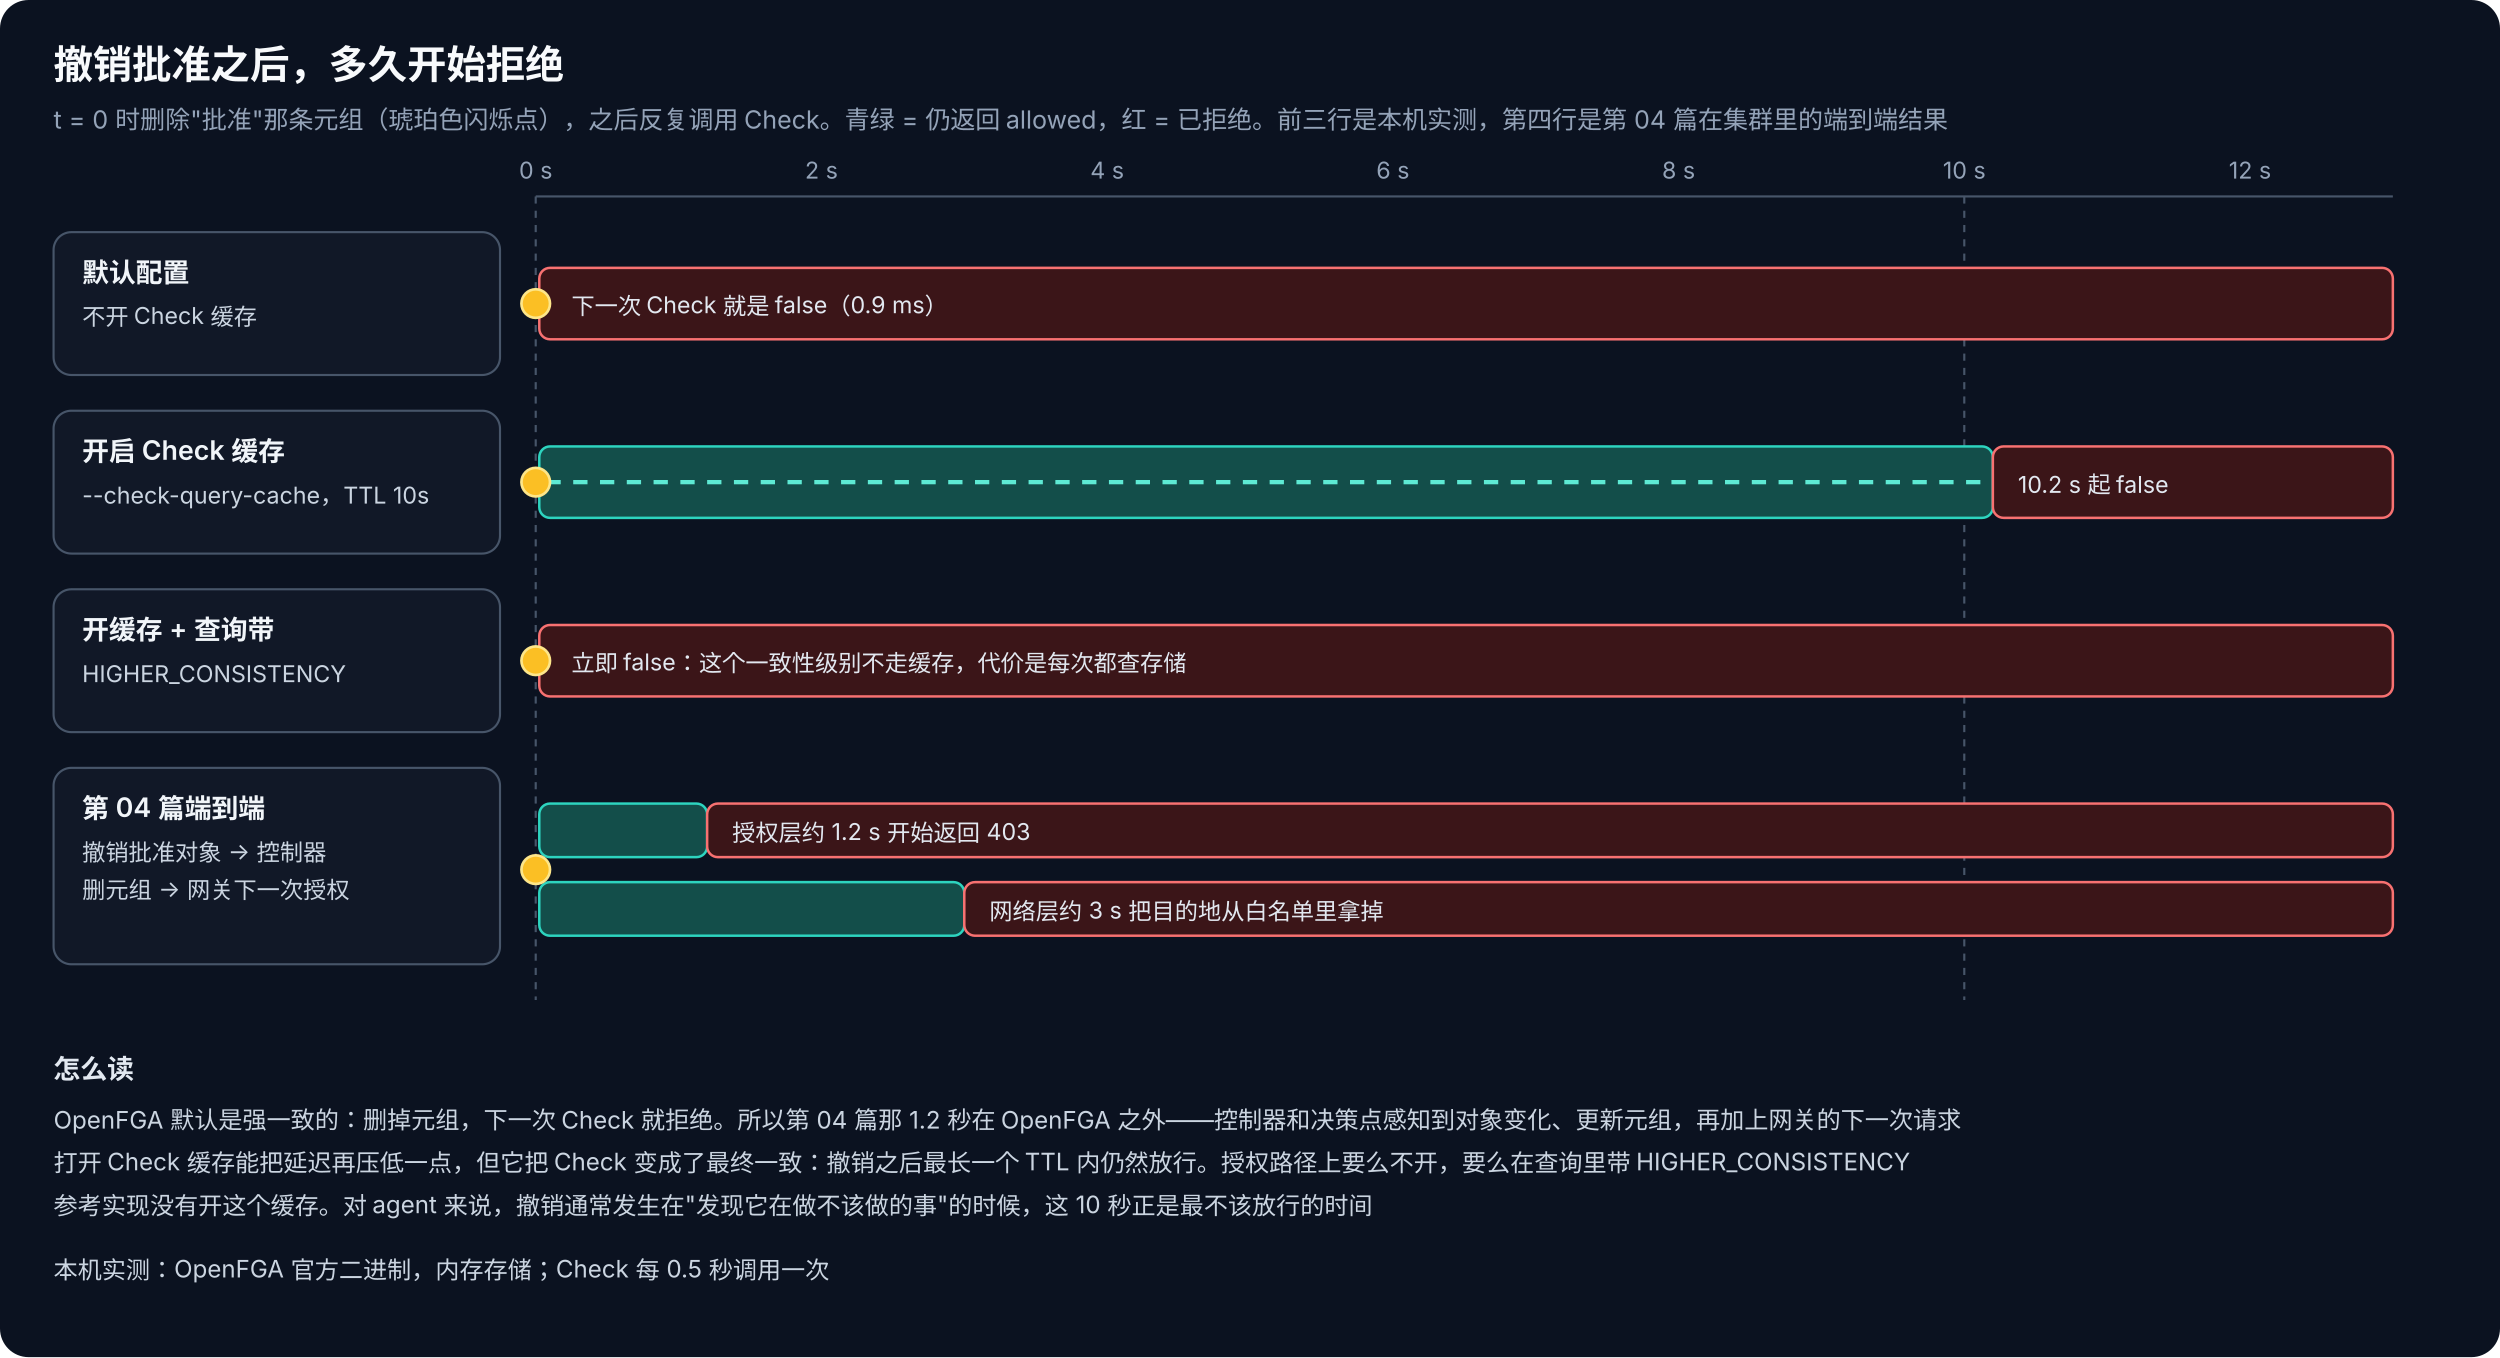
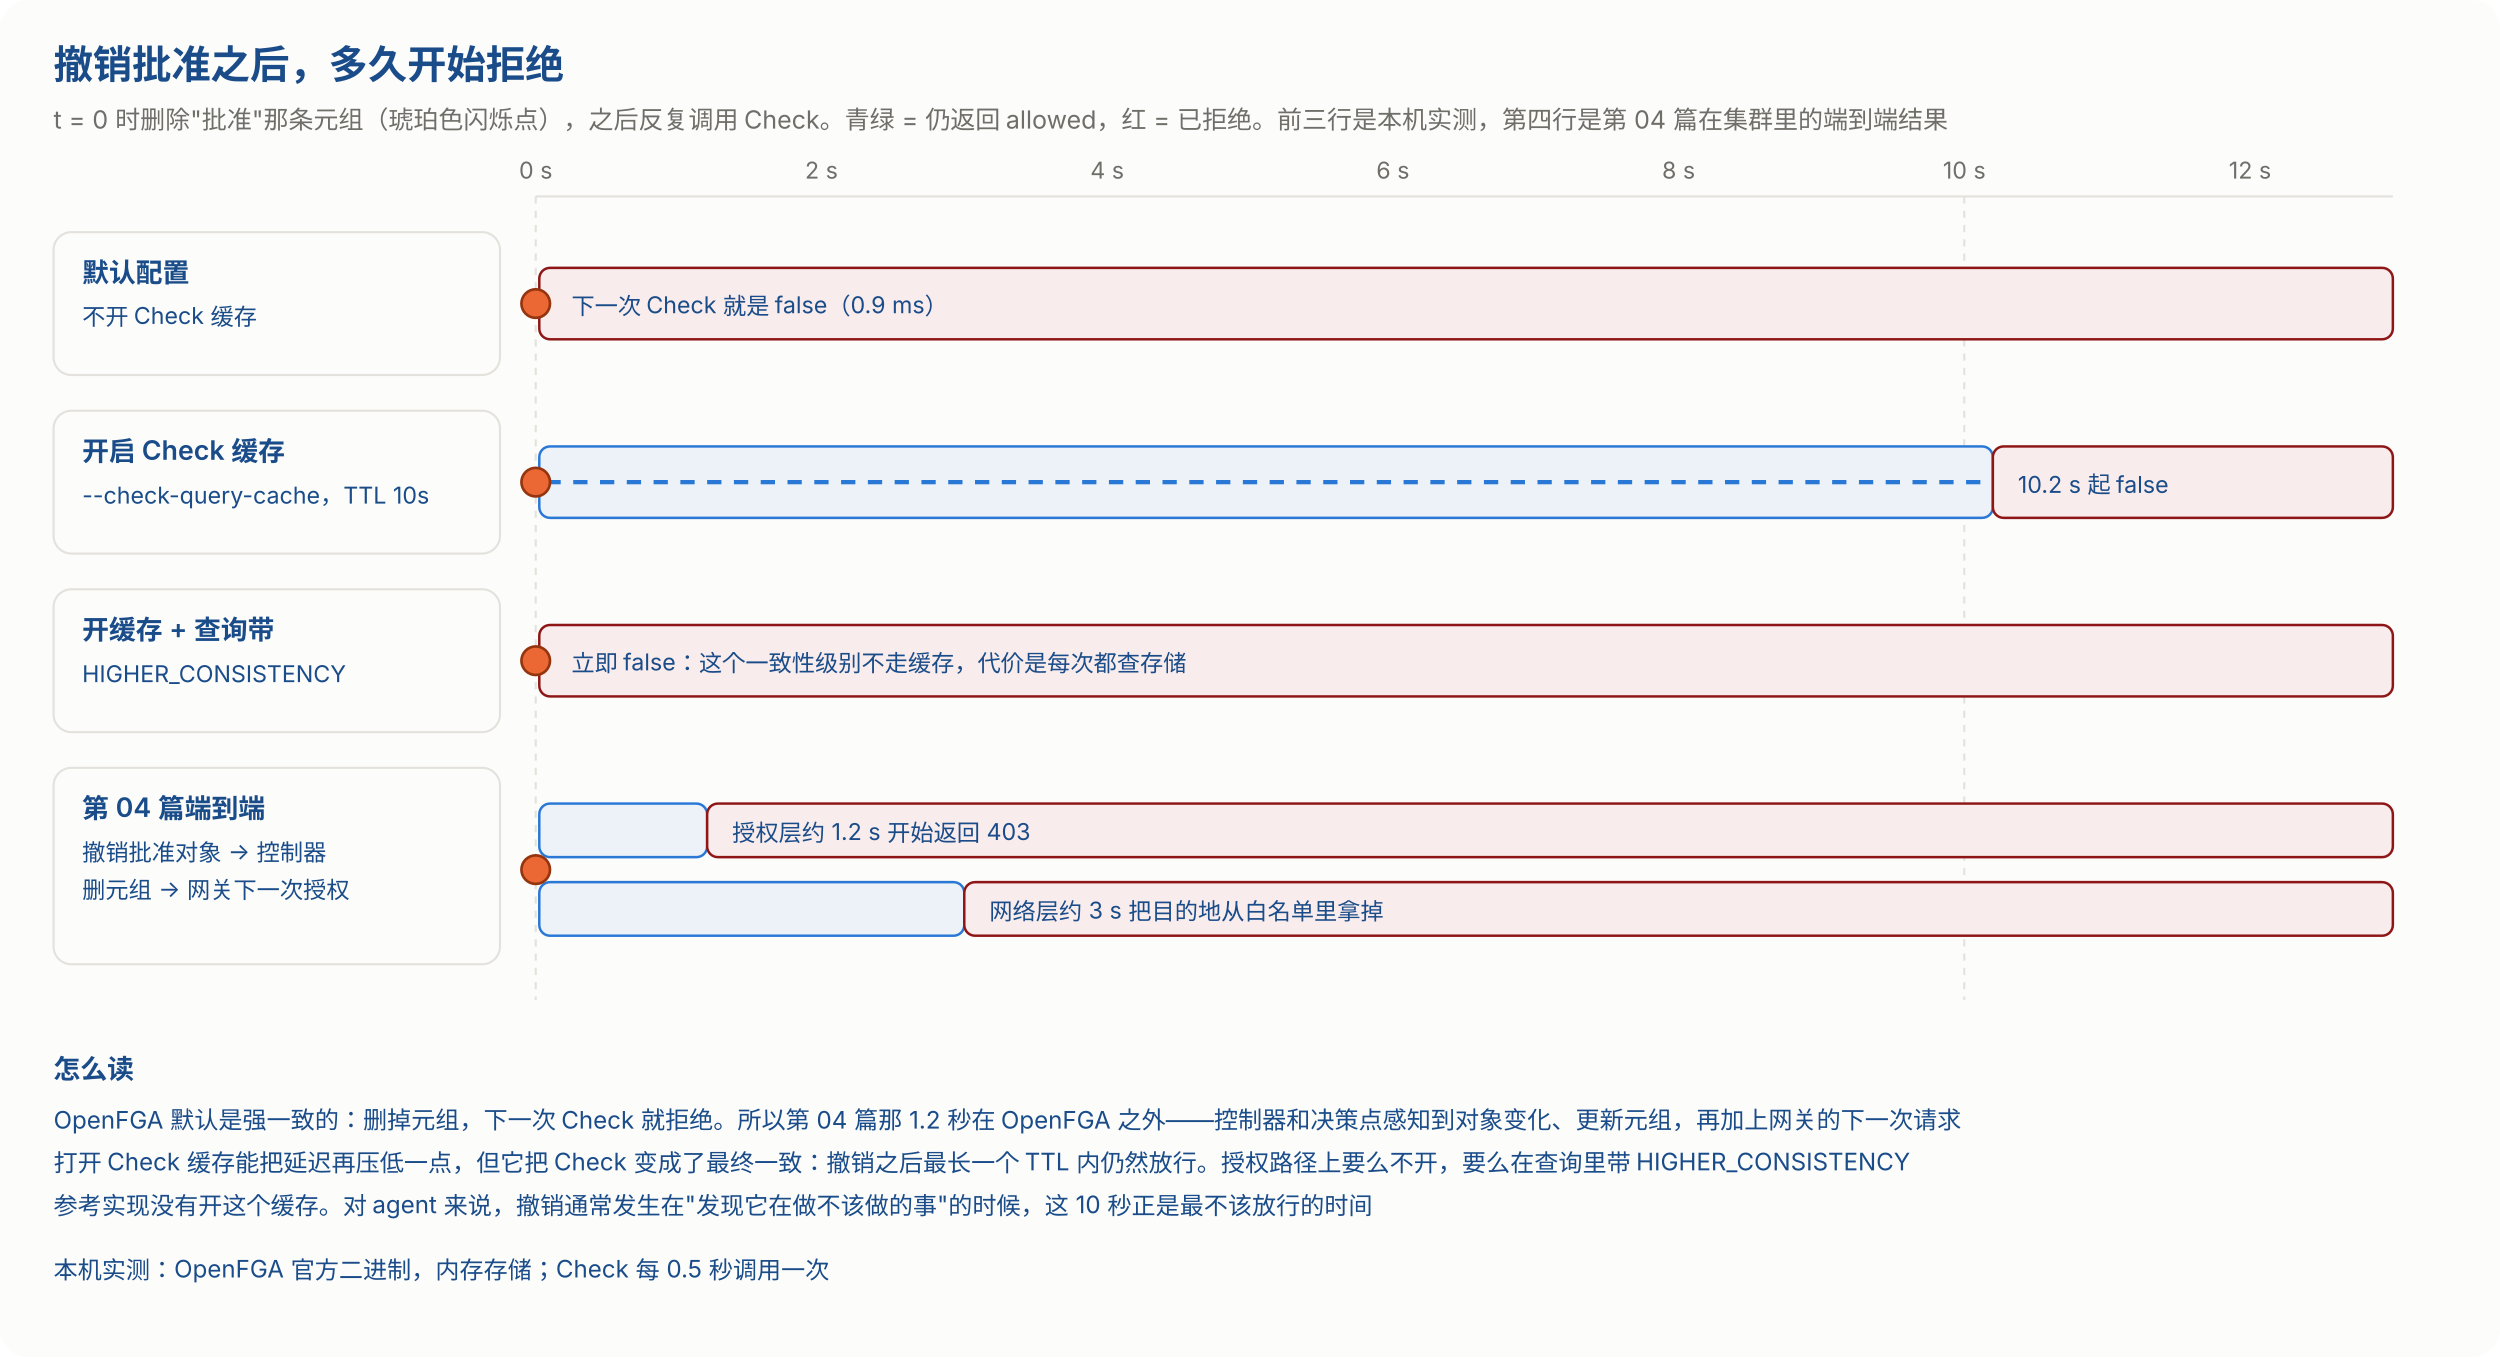
<svg xmlns="http://www.w3.org/2000/svg" viewBox="0 0 1400 760" width="1400" height="760" font-family="-apple-system, 'PingFang SC', 'Microsoft YaHei', 'Segoe UI', sans-serif">
  <defs>
    <style>
-       .bg { fill: #0b1220; }
-       .title { fill: #f8fafc; font-size: 22px; font-weight: 700; }
-       .sub { fill: #94a3b8; font-size: 14px; }
-       .lab { fill: #111827; stroke: #475569; stroke-width: 1.2; }
-       .h { fill: #f1f5f9; font-size: 15px; font-weight: 600; }
-       .t { fill: #cbd5e1; font-size: 13px; }
-       .ax { stroke: #475569; stroke-width: 1.2; }
-       .tick { fill: #94a3b8; font-size: 13px; text-anchor: middle; }
-       .allow { fill: #134e4a; stroke: #2dd4bf; stroke-width: 1.4; }
-       .deny { fill: #3b1518; stroke: #f87171; stroke-width: 1.4; }
-       .flowA { fill: none; stroke: #5eead4; stroke-width: 2.4; stroke-dasharray: 8 7; animation: dash 1.1s linear infinite; }
-       .rev { fill: #fbbf24; stroke: #fde68a; stroke-width: 1.5; animation: pulse 1.6s ease-in-out infinite; }
-       .lead { stroke: #94a3b8; stroke-width: 1; stroke-dasharray: 3 3; }
-       .note { fill: #e2e8f0; font-size: 13px; }
-       .lg { fill: #cbd5e1; font-size: 13.5px; }
-       .lgh { fill: #e2e8f0; font-size: 15px; font-weight: 600; }
+       .bg { fill: #fcfcfb; }
+       .title {font-family:"Songti SC","STSong","Noto Serif SC",serif; fill: #1a4c89; font-size: 22px; font-weight: 700; }
+       .sub { fill: #6f6e69; font-size: 14px; }
+       .lab { fill: #fcfcfb; stroke: #e4e2dc; stroke-width: 1.2; }
+       .h { fill: #1a4c89; font-size: 15px; font-weight: 600; }
+       .t { fill: #1a4c89; font-size: 13px; }
+       .ax { stroke: #e4e2dc; stroke-width: 1.2; }
+       .tick { fill: #6f6e69; font-size: 13px; text-anchor: middle; }
+       .allow { fill: #ecf2f8; stroke: #2a78d6; stroke-width: 1.4; }
+       .deny { fill: #f9ecec; stroke: #8e1616; stroke-width: 1.4; }
+       .flowA { fill: none; stroke: #2a78d6; stroke-width: 2.4; stroke-dasharray: 8 7; animation: dash 1.1s linear infinite; }
+       .rev { fill: #eb6834; stroke: #95350f; stroke-width: 1.5; animation: pulse 1.6s ease-in-out infinite; }
+       .lead { stroke: #6f6e69; stroke-width: 1; stroke-dasharray: 3 3; }
+       .note { fill: #1a4c89; font-size: 13px; }
+       .lg { fill: #1a4c89; font-size: 13.5px; }
+       .lgh { fill: #1a4c89; font-size: 15px; font-weight: 600; }
      @keyframes dash { to { stroke-dashoffset: -30; } }
      @keyframes pulse { 0%,100% { opacity: 1; } 50% { opacity: 0.35; } }
    </style>
  </defs>
  <rect class="bg" width="1400" height="760" rx="16" />
  <text class="title" x="30" y="44">撤销批准之后，多久开始拒绝</text>
  <text class="sub" x="30" y="72">t = 0 时删除"批准"那条元组（琥珀色闪烁点），之后反复调用 Check。青绿 = 仍返回 allowed，红 = 已拒绝。前三行是本机实测，第四行是第 04 篇在集群里的端到端结果</text>
  <line class="ax" x1="300" y1="110" x2="1340" y2="110" />
  <text class="tick" x="300" y="100">0 s</text>
  <text class="tick" x="460" y="100">2 s</text>
  <text class="tick" x="620" y="100">4 s</text>
  <text class="tick" x="780" y="100">6 s</text>
  <text class="tick" x="940" y="100">8 s</text>
  <text class="tick" x="1100" y="100">10 s</text>
  <text class="tick" x="1260" y="100">12 s</text>
  <line class="ax" x1="300" y1="110" x2="300" y2="560" stroke-dasharray="4 4" />
  <line class="ax" x1="1100" y1="110" x2="1100" y2="560" stroke-dasharray="4 4" />
  <rect class="lab" x="30" y="130" width="250" height="80" rx="10" />
  <text class="h" x="46" y="158">默认配置</text>
  <text class="t" x="46" y="182">不开 Check 缓存</text>
  <rect class="deny" x="302" y="150" width="1038" height="40" rx="6" />
  <text class="note" x="320" y="176">下一次 Check 就是 false（0.9 ms）</text>
  <circle class="rev" cx="300" cy="170" r="8" />
  <rect class="lab" x="30" y="230" width="250" height="80" rx="10" />
  <text class="h" x="46" y="258">开启 Check 缓存</text>
  <text class="t" x="46" y="282">--check-query-cache，TTL 10s</text>
  <rect class="allow" x="302" y="250" width="814" height="40" rx="6" />
  <path class="flowA" d="M306,270 L1110,270" />
  <rect class="deny" x="1116" y="250" width="224" height="40" rx="6" />
  <text class="note" x="1130" y="276">10.2 s 起 false</text>
  <circle class="rev" cx="300" cy="270" r="8" />
  <rect class="lab" x="30" y="330" width="250" height="80" rx="10" />
  <text class="h" x="46" y="358">开缓存 + 查询带</text>
  <text class="t" x="46" y="382">HIGHER_CONSISTENCY</text>
  <rect class="deny" x="302" y="350" width="1038" height="40" rx="6" />
  <text class="note" x="320" y="376">立即 false：这个一致性级别不走缓存，代价是每次都查存储</text>
  <circle class="rev" cx="300" cy="370" r="8" />
  <rect class="lab" x="30" y="430" width="250" height="110" rx="10" />
  <text class="h" x="46" y="458">第 04 篇端到端</text>
  <text class="t" x="46" y="482">撤销批准对象 → 控制器</text>
  <text class="t" x="46" y="503">删元组 → 网关下一次授权</text>
  <rect class="allow" x="302" y="450" width="94" height="30" rx="6" />
  <rect class="deny" x="396" y="450" width="944" height="30" rx="6" />
  <text class="note" x="410" y="471">授权层约 1.2 s 开始返回 403</text>
  <rect class="allow" x="302" y="494" width="238" height="30" rx="6" />
  <rect class="deny" x="540" y="494" width="800" height="30" rx="6" />
  <text class="note" x="554" y="515">网络层约 3 s 把目的地从白名单里拿掉</text>
  <circle class="rev" cx="300" cy="487" r="8" />
  <text class="lgh" x="30" y="604">怎么读</text>
  <text class="lg" x="30" y="632">OpenFGA 默认是强一致的：删掉元组，下一次 Check 就拒绝。所以第 04 篇那 1.2 秒在 OpenFGA 之外——控制器和决策点感知到对象变化、更新元组，再加上网关的下一次请求</text>
  <text class="lg" x="30" y="656">打开 Check 缓存能把延迟再压低一点，但它把 Check 变成了最终一致：撤销之后最长一个 TTL 内仍然放行。授权路径上要么不开，要么在查询里带 HIGHER_CONSISTENCY</text>
  <text class="lg" x="30" y="680">参考实现没有开这个缓存。对 agent 来说，撤销通常发生在"发现它在做不该做的事"的时候，这 10 秒正是最不该放行的时间</text>
  <text class="lg" x="30" y="716">本机实测：OpenFGA 官方二进制，内存存储；Check 每 0.5 秒调用一次</text>
</svg>
